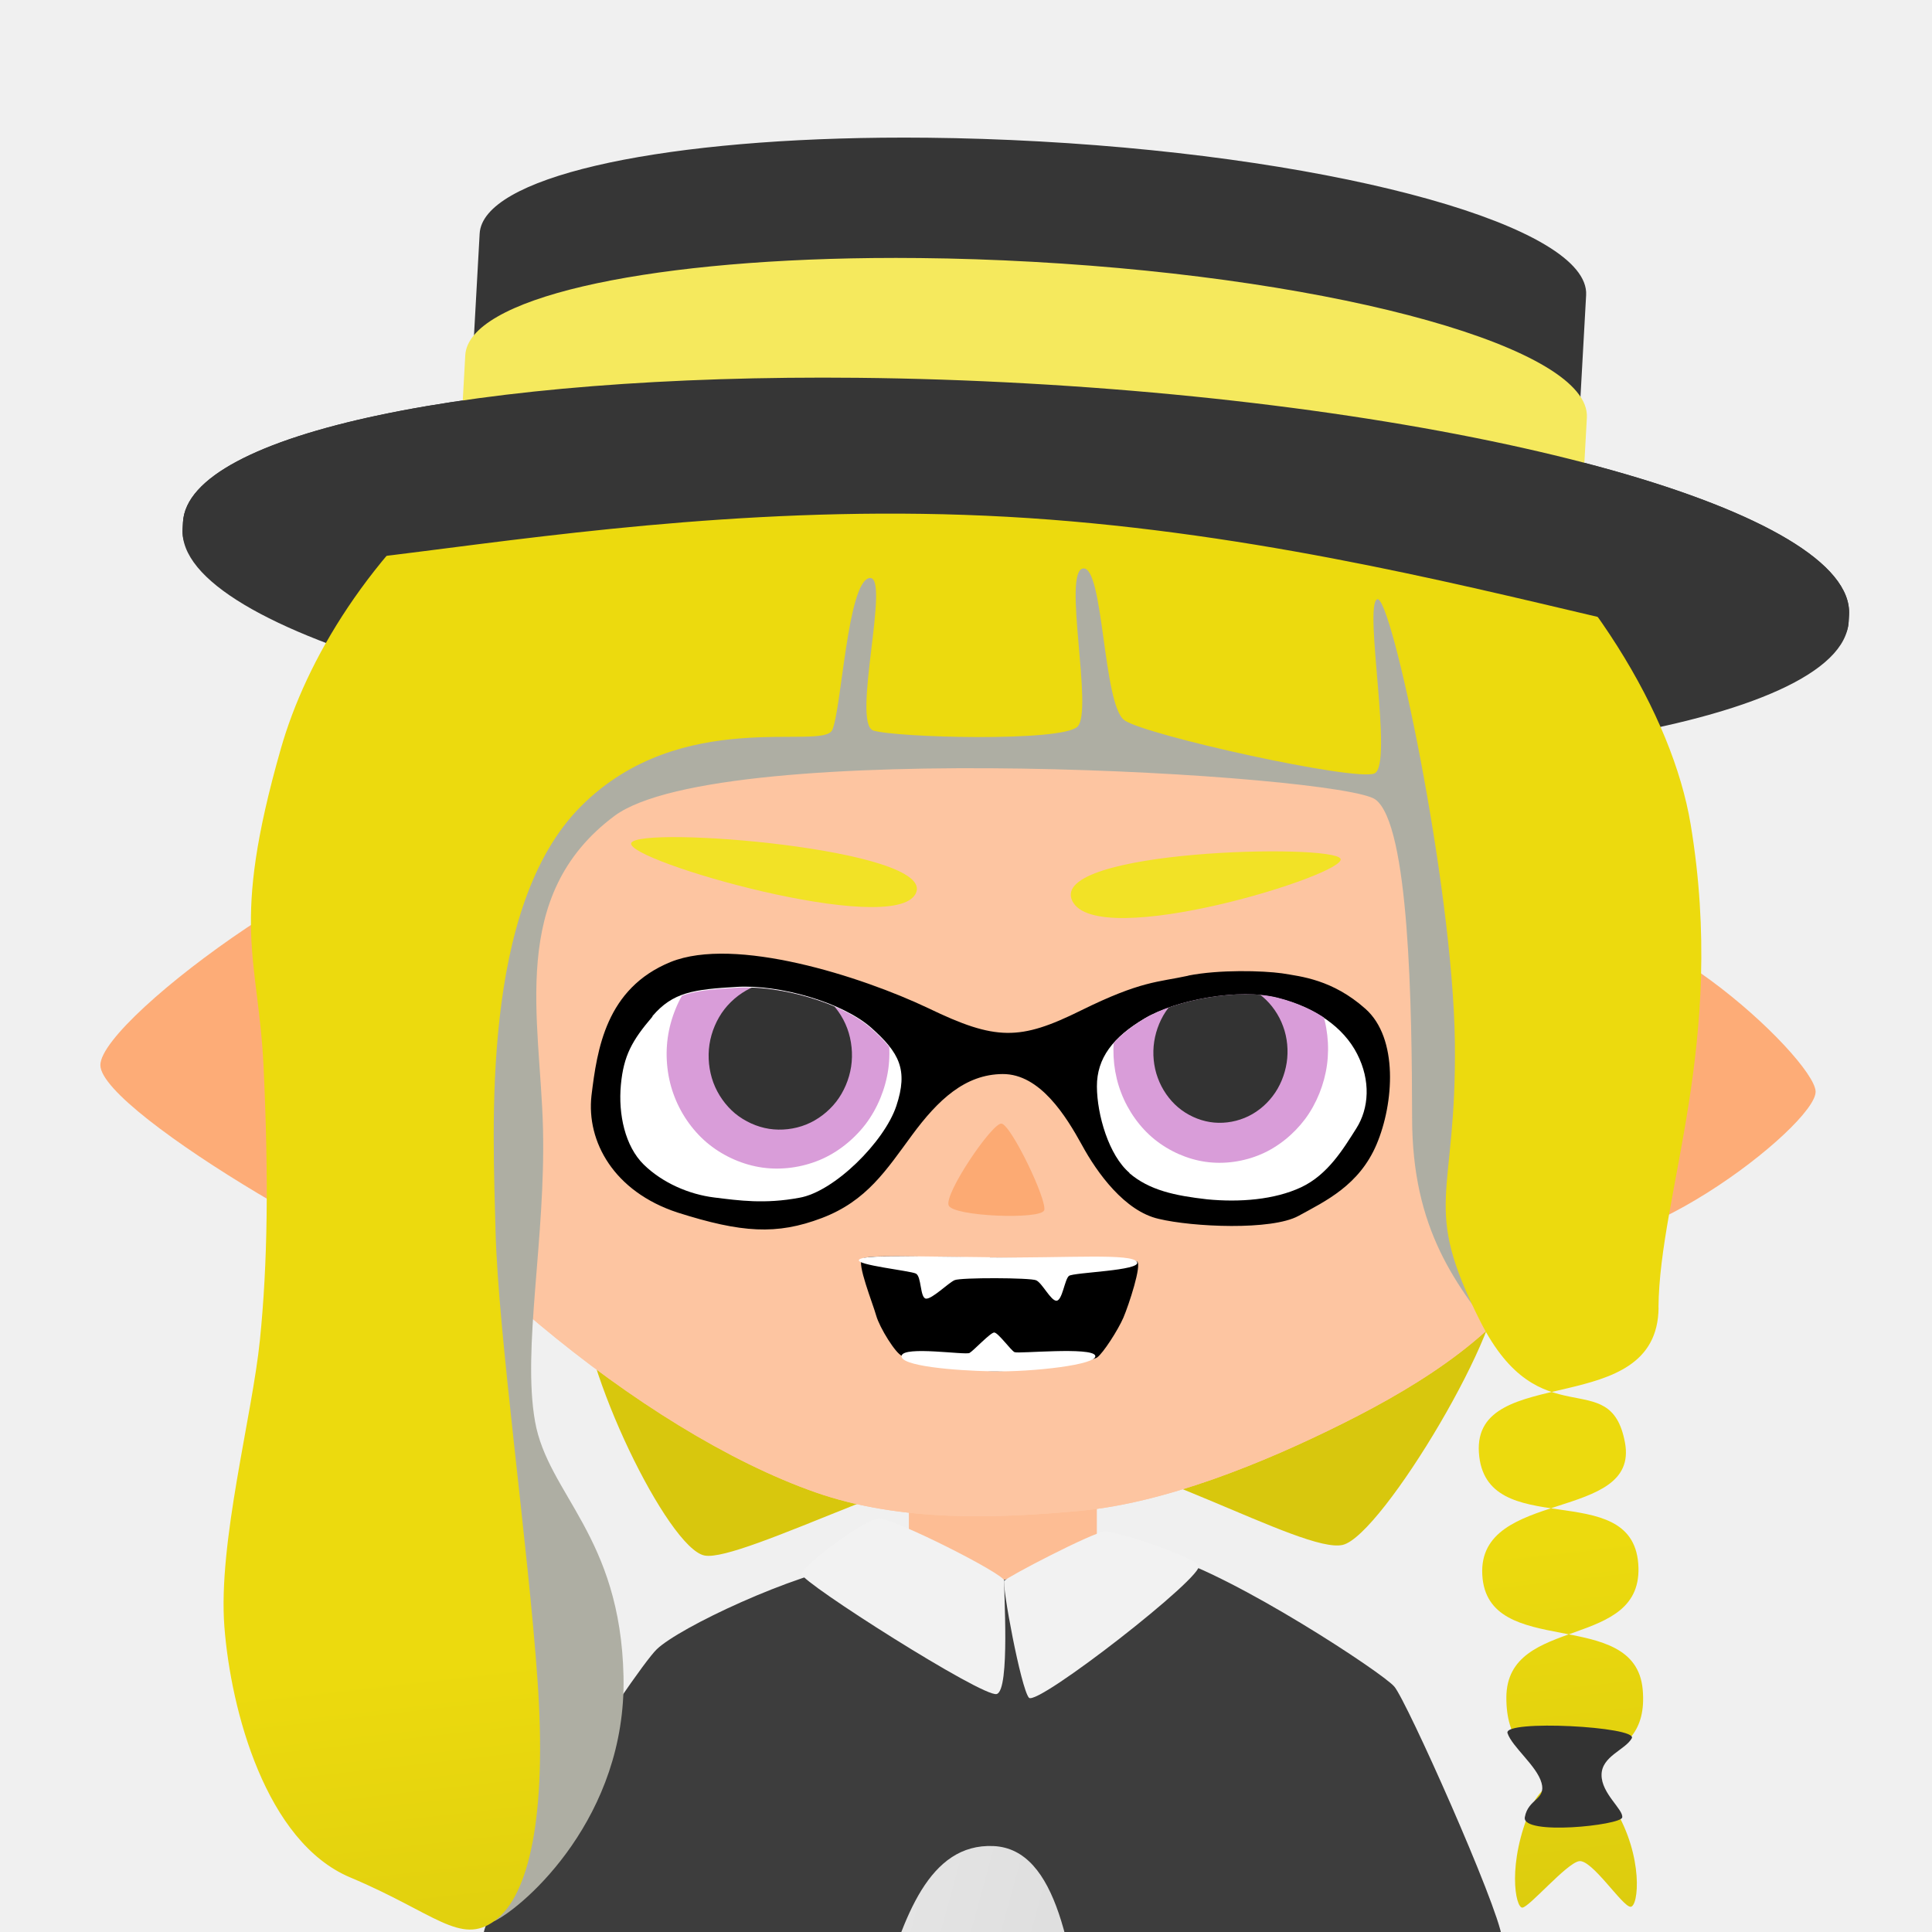
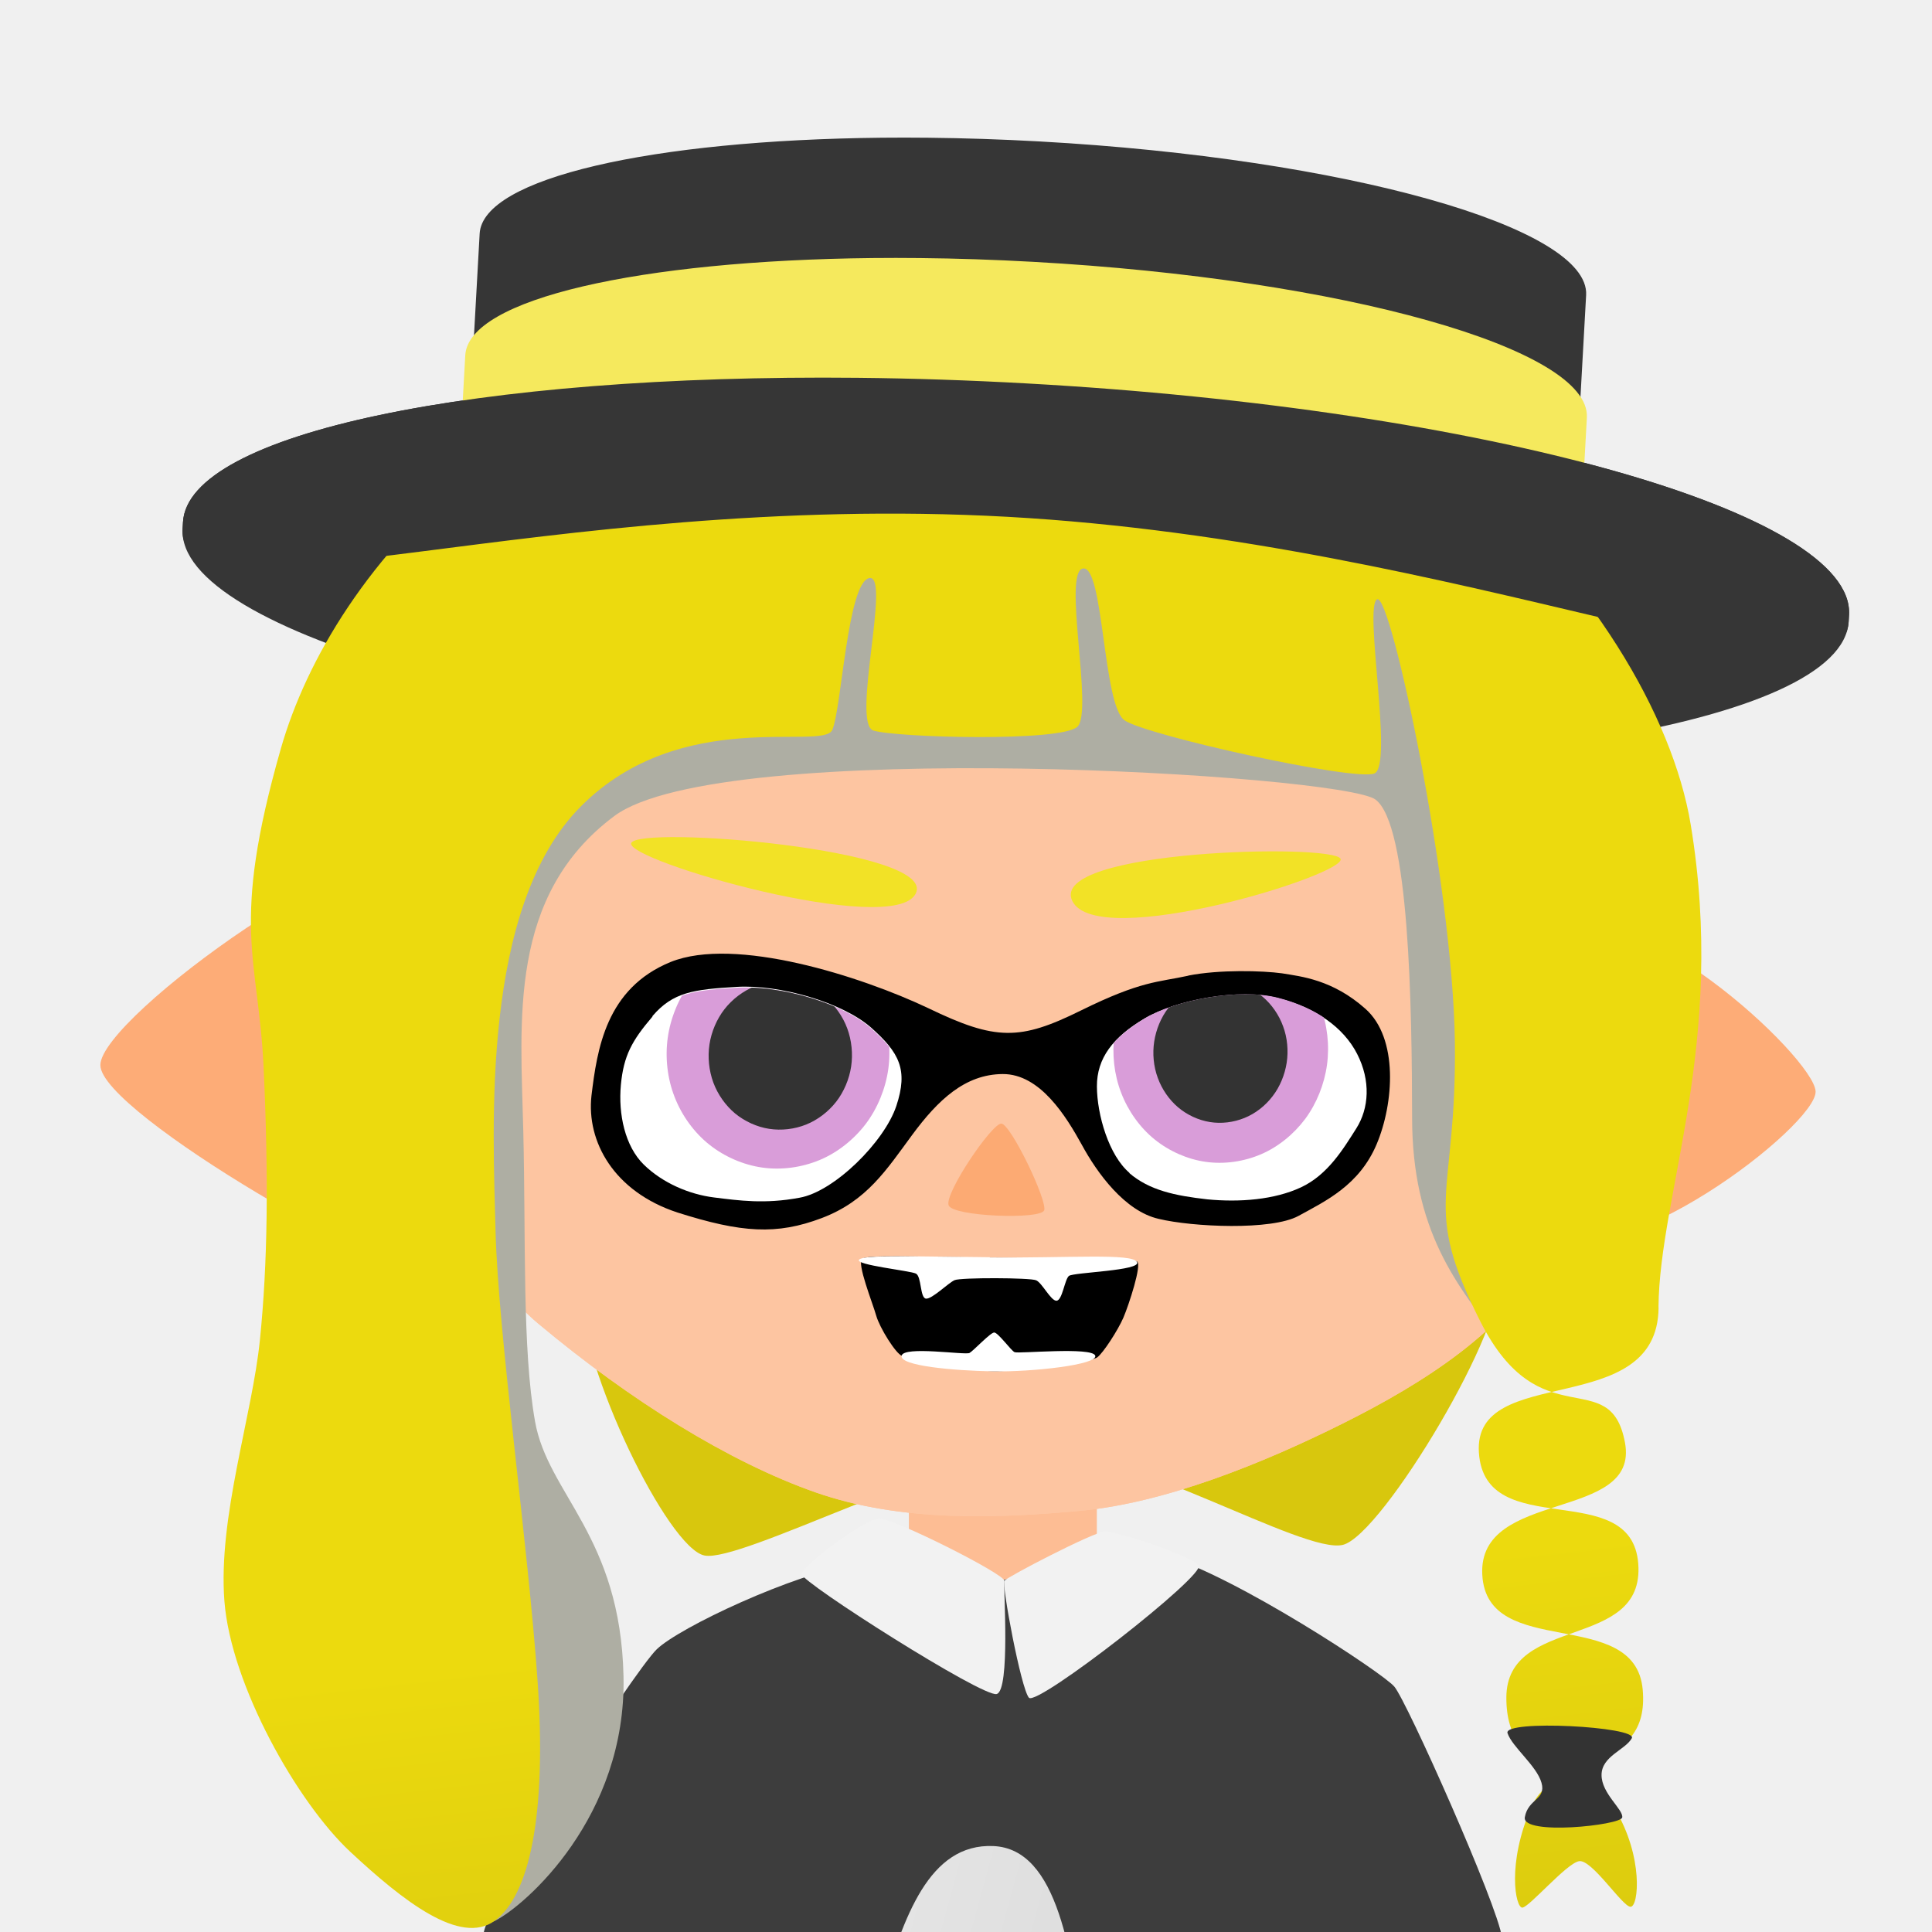
<svg xmlns="http://www.w3.org/2000/svg" xmlns:xlink="http://www.w3.org/1999/xlink" width="256" height="256" viewBox="0 0 67.733 67.733" version="1.1" id="svg1">
  <defs id="defs1">
    <linearGradient id="linearGradient22">
      <stop style="stop-color:#ffffff;stop-opacity:0;" offset="0.492" id="stop22" />
      <stop style="stop-color:#ffffff;stop-opacity:0.48;" offset="1" id="stop23" />
    </linearGradient>
    <linearGradient id="linearGradient37">
      <stop style="stop-color:#ecda0e;stop-opacity:1;" offset="0" id="stop37" />
      <stop style="stop-color:#c5b70d;stop-opacity:1;" offset="1" id="stop38" />
    </linearGradient>
    <linearGradient id="linearGradient29">
      <stop style="stop-color:#fcfcfc;stop-opacity:1;" offset="0" id="stop29" />
      <stop style="stop-color:#ebebeb;stop-opacity:1;" offset="1" id="stop30" />
    </linearGradient>
    <linearGradient id="linearGradient27">
      <stop style="stop-color:#ebebeb;stop-opacity:1;" offset="0" id="stop27" />
      <stop style="stop-color:#cfcfcf;stop-opacity:1;" offset="1" id="stop28" />
    </linearGradient>
    <linearGradient xlink:href="#linearGradient27" id="linearGradient28" x1="33.179" y1="39.344" x2="46.193" y2="42.906" gradientUnits="userSpaceOnUse" />
    <linearGradient xlink:href="#linearGradient29" id="linearGradient30" x1="41.728" y1="31.465" x2="32.837" y2="33.428" gradientUnits="userSpaceOnUse" />
    <clipPath clipPathUnits="userSpaceOnUse" id="clipPath32">
      <path id="path33" style="fill:#1b1b1b;fill-opacity:1;stroke-width:0.459;stroke-linecap:round;stroke-linejoin:round" d="m 36.255,49.895 c 0.194,-0.407 0.832,-0.768 1.618,-0.756 0.786,0.012 1.146,0.248 1.547,0.66 0.401,0.411 1.695,2.068 1.702,2.533 0.007,0.465 -0.233,1.981 -0.772,2.387 -0.539,0.406 -1.654,0.586 -2.241,0.47 -0.587,-0.116 0.249,-2.049 0.228,-2.613 -0.021,-0.564 0.02,-0.854 -0.142,-1.231 -0.161,-0.377 -0.343,-0.371 -0.704,-0.517 -0.36,-0.146 -1.447,0.296 -1.519,0.221 -0.072,-0.075 0.089,-0.746 0.283,-1.153 z" />
    </clipPath>
    <clipPath clipPathUnits="userSpaceOnUse" id="clipPath35">
      <path id="path36" style="display:inline;fill:#ffffff;stroke-width:1.182;stroke-linecap:square;stroke-miterlimit:1.5;paint-order:fill markers stroke" d="m 36.054,35.78 c 0.13,0.101 0.288,0.131 0.491,0.148 0.203,0.017 0.42,-0.003 0.586,-0.08 0.166,-0.076 0.257,-0.232 0.336,-0.352 0.078,-0.12 0.084,-0.285 -0.004,-0.441 -0.088,-0.156 -0.266,-0.271 -0.504,-0.325 -0.239,-0.054 -0.632,0.019 -0.828,0.134 -0.195,0.115 -0.294,0.24 -0.291,0.407 0.003,0.167 0.085,0.408 0.215,0.509 z" />
    </clipPath>
    <clipPath clipPathUnits="userSpaceOnUse" id="clipPath36">
      <path id="path37" style="display:inline;fill:#ffffff;stroke-width:1.13;stroke-linecap:square;stroke-miterlimit:1.5;paint-order:fill markers stroke" d="m 35.738,34.887 c -0.122,0.142 -0.169,0.229 -0.181,0.4 -0.012,0.171 0.033,0.357 0.147,0.462 0.115,0.105 0.276,0.17 0.426,0.186 0.15,0.016 0.306,0.034 0.514,-0.004 0.208,-0.038 0.506,-0.333 0.573,-0.542 0.067,-0.21 0.012,-0.309 -0.162,-0.454 -0.174,-0.145 -0.554,-0.244 -0.813,-0.225 -0.259,0.019 -0.383,0.035 -0.505,0.178 z" />
    </clipPath>
    <linearGradient xlink:href="#linearGradient37" id="linearGradient38" x1="39.022" y1="41.14" x2="40.94" y2="50.312" gradientUnits="userSpaceOnUse" />
    <clipPath clipPathUnits="userSpaceOnUse" id="clipPath7">
      <path id="path9" style="fill:url(#linearGradient9);stroke-width:0.794;stroke-linecap:round;stroke-linejoin:round" d="m 42.175,29.426 c 1.133,0.327 3.575,1.927 3.779,2.163 0.205,0.236 1.714,3.62 1.785,4.158 0.071,0.537 -2.772,-0.821 -2.684,0.594 0.088,1.415 0.369,11.534 0.2,12.056 -0.169,0.522 -0.12,0.88 -0.965,0.936 -0.844,0.056 -10.952,-0.179 -11.051,-0.991 -0.099,-0.811 0.404,-11.625 0.296,-11.779 -0.108,-0.155 -2.471,-0.407 -2.674,-0.762 -0.203,-0.355 2.491,-4.467 2.868,-4.83 0.377,-0.363 2.257,-1.25 3.316,-1.418 1.059,-0.168 1.238,0.389 2.152,0.31 0.914,-0.079 1.846,-0.764 2.979,-0.437 z" />
    </clipPath>
    <linearGradient xlink:href="#linearGradient27" id="linearGradient9" gradientUnits="userSpaceOnUse" x1="33.179" y1="39.344" x2="46.193" y2="42.906" />
    <linearGradient xlink:href="#linearGradient29" id="linearGradient11" gradientUnits="userSpaceOnUse" x1="41.728" y1="31.465" x2="32.837" y2="33.428" />
    <radialGradient xlink:href="#linearGradient22" id="radialGradient23" cx="38.266" cy="27.112" fx="38.266" fy="27.112" r="33.867" gradientTransform="matrix(-0.016884,-1.246128,1.348954,-0.01827719,2.31958,75.22422)" gradientUnits="userSpaceOnUse" />
    <linearGradient xlink:href="#linearGradient7" id="linearGradient8" x1="39.472" y1="39.675" x2="40.626" y2="48.889" gradientUnits="userSpaceOnUse" />
    <linearGradient id="linearGradient7">
      <stop style="stop-color:#ecda0e;stop-opacity:1;" offset="0" id="stop7" />
      <stop style="stop-color:#c5b70d;stop-opacity:1;" offset="1" id="stop8" />
    </linearGradient>
  </defs>
  <g id="layer1">
    <path id="path19" style="display:none;fill:#616161;fill-opacity:1;stroke-width:0.144" transform="matrix(1.843521,0,0,1.843521,-30.6667,-8.461646)" d="M 16.635,4.59 H 53.376 V 41.331 H 16.635 Z" />
    <g id="g19" style="display:none">
      <path id="rect44" style="fill:#e7c188;fill-opacity:1;stroke-width:8.819;stroke-linecap:round;stroke-linejoin:round" d="M 71.6,24.519 -2.282,18.37 -2.533,44.922 H 71.159 Z" />
      <path id="path45" style="fill:#f2dcbd;fill-opacity:1;stroke-width:8.819;stroke-linecap:round;stroke-linejoin:round" d="M 71.6,24.519 -2.282,18.37 -1.304,9.911 71.144,15.067 Z" />
      <path id="rect47" style="fill:#00c156;stroke-width:8.819;stroke-linecap:round;stroke-linejoin:round" d="M 70.175,11.337 0,7.898 -0.474,15.611 69.295,20.514 Z" />
    </g>
    <path id="path18" style="display:none;fill:#d2acac;fill-opacity:1;stroke-width:0.144" transform="matrix(1.843521,0,0,1.843521,-30.6667,-8.461646)" d="m 16.635,18.999 36.741,3.598 V 41.331 H 16.635 Z" />
    <g id="g20" style="display:none">
      <path id="path20" style="display:inline;fill:#ce9595;fill-opacity:1;stroke-width:0.144" transform="matrix(1.843521,0,0,1.843521,-30.6667,-8.461646)" d="m 17.972,20.634 12.293,1.294 -1.932,9.669 -13.036,-1.561 z" />
      <path id="path21" style="display:inline;fill:#ce9595;fill-opacity:1;stroke-width:0.144" transform="matrix(1.843521,0,0,1.843521,-30.6667,-8.461646)" d="m 33.355,22.269 12.293,1.294 -1.932,9.669 -13.036,-1.561 z" />
      <path id="path22" style="display:inline;fill:#ce9595;fill-opacity:1;stroke-width:0.144" transform="matrix(1.843521,0,0,1.843521,-30.6667,-8.461646)" d="m 47.275,23.68 12.293,1.294 -1.932,9.669 -13.036,-1.561 z" />
    </g>
    <g id="g15" transform="matrix(1.14723,0,0,1.14723,-13.12786,2.026606)" style="display:inline">
      <g id="g9" transform="matrix(1.843521,0,0,1.843521,-30.6667,-8.461646)">
        <path id="rect19720-1" style="display:inline;fill:#d8c70d;fill-opacity:1;stroke-width:0.157;stroke-linecap:round;stroke-linejoin:round;stroke-miterlimit:1.5;paint-order:fill markers stroke" d="m 33.485,36.698 c -0.025,-0.761 8.93,-0.886 9.07,-0.462 0.14,0.424 -1.049,2.592 -1.437,2.701 -0.388,0.109 -2.17,-0.892 -3.069,-0.828 -0.9,0.065 -2.882,1.217 -3.246,1.159 -0.363,-0.057 -1.294,-1.809 -1.318,-2.571 z" transform="matrix(1.67233,0.05971937,-0.05971937,1.67233,-21.33605,-38.33063)" />
        <rect style="fill:#fdbd94;fill-opacity:1;stroke-width:0.794;stroke-linecap:round;stroke-linejoin:round" id="rect11" width="3.116" height="1.824" x="37.908" y="28.124" />
        <g id="g14">
          <path id="rect10" style="fill:url(#linearGradient28);stroke-width:0.794;stroke-linecap:round;stroke-linejoin:round" d="m 42.175,29.426 c 1.133,0.327 3.575,1.927 3.779,2.163 0.205,0.236 1.714,3.62 1.785,4.158 0.071,0.537 -2.772,-0.821 -2.684,0.594 0.088,1.415 0.369,11.534 0.2,12.056 -0.169,0.522 -0.12,0.88 -0.965,0.936 -0.844,0.056 -10.952,-0.179 -11.051,-0.991 -0.099,-0.811 0.404,-11.625 0.296,-11.779 -0.108,-0.155 -2.471,-0.407 -2.674,-0.762 -0.203,-0.355 2.491,-4.467 2.868,-4.83 0.377,-0.363 2.257,-1.25 3.316,-1.418 1.059,-0.168 1.238,0.389 2.152,0.31 0.914,-0.079 1.846,-0.764 2.979,-0.437 z" />
          <path id="rect14" style="display:inline;fill:#3d3d3d;fill-opacity:1;stroke-width:0.794;stroke-linecap:round;stroke-linejoin:round" d="m 28.129,29.59 h 22.467 c 0,0 -0.81,8.243 -2.711,9.191 -1.901,0.948 -1.131,-1.496 -2.601,-1.261 -1.47,0.235 -1.038,4.157 -3.02,3.873 -1.982,-0.284 -0.818,-7.067 -2.955,-7.16 -2.137,-0.093 -1.684,4.909 -3.401,5.074 -1.717,0.166 -1.472,-2.536 -2.612,-2.543 -1.14,-0.007 -0.652,1.734 -2.003,1.448 -1.351,-0.286 -3.164,-8.623 -3.164,-8.623 z" clip-path="url(#clipPath7)" />
        </g>
        <path id="rect12" style="fill:#f2f2f2;stroke-width:0.794;stroke-linecap:round;stroke-linejoin:round" d="m 36.131,29.726 c 0.002,-0.135 1.039,-0.91 1.276,-0.923 0.237,-0.014 2.099,0.927 2.083,1.033 -0.016,0.106 0.102,1.818 -0.127,1.877 -0.229,0.06 -3.235,-1.852 -3.232,-1.987 z" />
        <path id="rect13" style="fill:#f2f2f2;stroke-width:0.794;stroke-linecap:round;stroke-linejoin:round" d="m 39.491,29.835 c 0.046,-0.063 1.468,-0.803 1.658,-0.815 0.19,-0.013 1.434,0.4 1.564,0.558 0.13,0.157 -2.683,2.348 -2.815,2.196 -0.132,-0.151 -0.453,-1.876 -0.407,-1.939 z" />
      </g>
      <g id="g1" transform="matrix(1.935703,0.107577,-0.107577,1.935703,-33.44772,-10.78038)" style="display:inline">
        <g id="g2" style="display:inline">
          <path id="path1" style="fill:#363636;stroke-width:0.794;stroke-linecap:round;stroke-linejoin:round" d="M 37.214,8.553 C 31.221,8.825 26.714,10.004 26.714,11.416 l 3e-6,0.106 c 0,1.614 5.888,2.923 13.151,2.923 7.263,0 13.151,-1.308 13.151,-2.922 l -1.7e-5,-0.106 c 0,-1.614 -5.888,-2.922 -13.151,-2.922 -0.908,0 -1.794,0.02 -2.651,0.059 z" />
        </g>
      </g>
      <g id="g12898-2-9" transform="matrix(3.082975,0.1100939,-0.1100939,3.082975,-70.00015,-79.12494)" style="display:inline">
        <path id="path12" style="display:inline;fill:#fdc8a5;fill-opacity:1;stroke-width:1.049;stroke-linecap:square;stroke-linejoin:round;stroke-miterlimit:1.5;paint-order:stroke fill markers" d="m 42.451,29.354 c 0.378,0.319 0.836,1.685 0.833,2.605 -0.004,0.92 0.481,1.995 0.415,2.705 -0.066,0.71 -0.356,0.672 -0.699,1.383 -0.343,0.711 -1.134,1.257 -1.921,1.686 -0.787,0.429 -1.736,0.85 -2.561,0.958 -0.825,0.107 -1.782,0.179 -2.64,-0.088 -0.858,-0.267 -1.86,-0.838 -2.803,-1.572 -0.944,-0.734 -1.48,-2.485 -1.239,-3.689 0.241,-1.204 0.612,-1.961 0.524,-2.879 -0.088,-0.918 0.304,-1.505 1.462,-1.651 1.159,-0.145 3.171,0.15 4.532,0.045 1.361,-0.105 2.981,-0.071 3.642,0.201 0.661,0.272 0.323,0.173 0.458,0.296 0,0 -0.378,-0.319 0,2e-6 z" />
        <path id="path12850-2-2" style="fill:#fdc5a1;fill-opacity:1;stroke-width:1.049;stroke-linecap:square;stroke-linejoin:round;stroke-miterlimit:1.5;paint-order:stroke fill markers" d="m 42.451,29.354 c 0.378,0.319 0.836,1.685 0.833,2.605 -0.004,0.92 0.481,1.995 0.415,2.705 -0.066,0.71 -0.356,0.672 -0.699,1.383 -0.343,0.711 -1.134,1.257 -1.921,1.686 -0.787,0.429 -1.736,0.85 -2.561,0.958 -0.825,0.107 -1.782,0.179 -2.64,-0.088 -0.858,-0.267 -1.86,-0.838 -2.803,-1.572 -0.944,-0.734 -1.48,-2.485 -1.239,-3.689 0.241,-1.204 0.612,-1.961 0.524,-2.879 -0.088,-0.918 0.304,-1.505 1.462,-1.651 1.159,-0.145 3.171,0.15 4.532,0.045 1.361,-0.105 2.981,-0.071 3.642,0.201 0.661,0.272 0.323,0.173 0.458,0.296 0,0 -0.378,-0.319 0,2e-6 z" />
        <path id="path12852-8-7" style="display:inline;fill:#fdac77;fill-opacity:1;stroke-width:1.058;stroke-linecap:square;stroke-linejoin:round;stroke-miterlimit:1.5;paint-order:stroke fill markers" d="m 27.449,34.436 c -0.012,-0.422 1.934,-2.266 2.334,-1.947 0.401,0.319 0.333,3.54 0.128,3.678 -0.205,0.138 -2.45,-1.309 -2.462,-1.731 z" transform="matrix(1.380911,0,0,1.126581,-9.256115,-4.168191)" />
        <path id="path12854-9-0" style="display:inline;fill:#fdac77;fill-opacity:1;stroke-width:1.32;stroke-linecap:square;stroke-linejoin:round;stroke-miterlimit:1.5;paint-order:stroke fill markers" d="m 42.95,32.806 c -0.737,0.532 -0.688,2.539 0.046,2.978 0.734,0.44 2.667,-1.17 2.642,-1.503 -0.024,-0.333 -1.951,-2.007 -2.688,-1.475 z" />
        <g id="g12888-7-9" transform="matrix(1.020724,0.02516209,-0.02576505,1.045184,-1.085822,-2.671835)" style="stroke-width:1.04">
          <path id="path12860-1-3" style="display:inline;fill:#fcaa73;stroke-width:1.625;stroke-linecap:square;stroke-linejoin:round;stroke-miterlimit:1.5;paint-order:stroke fill markers" d="m 39.237,35.799 c -0.032,0.09 -0.871,0.109 -0.926,0.008 -0.056,-0.102 0.37,-0.805 0.462,-0.805 0.092,-1.4e-4 0.496,0.708 0.465,0.798 z" />
          <g id="g30205" transform="matrix(-4.48929,-0.0854499,-0.00616611,5.144499,199.3271,-118.0666)" style="display:inline;stroke-width:1.04">
            <path id="rect29546" style="display:inline;fill:#000000;fill-opacity:1;stroke-width:0.51;stroke-linecap:square;stroke-miterlimit:1.5;paint-order:fill markers stroke" d="m 35.338,30.048 c 0.066,0.017 0.101,0.016 0.228,0.08 0.127,0.064 0.179,0.068 0.329,0.018 0.15,-0.049 0.427,-0.104 0.562,-0.047 0.136,0.058 0.147,0.171 0.153,0.257 0.005,0.085 -0.061,0.173 -0.201,0.202 -0.141,0.028 -0.217,0.027 -0.312,-0.011 -0.095,-0.038 -0.133,-0.098 -0.184,-0.166 -0.051,-0.068 -0.106,-0.119 -0.187,-0.125 -0.081,-0.006 -0.143,0.069 -0.18,0.118 -0.037,0.05 -0.102,0.116 -0.176,0.125 -0.074,0.01 -0.245,0.005 -0.301,-0.026 -0.056,-0.031 -0.127,-0.065 -0.159,-0.143 -0.032,-0.078 -0.033,-0.198 0.042,-0.247 0.075,-0.049 0.143,-0.05 0.185,-0.053 0.042,-0.002 0.135,0.002 0.202,0.018 z" />
            <g id="g7" style="display:inline;stroke-width:1.04">
              <path id="path35304" style="display:inline;fill:#ffffff;stroke-width:0.381;stroke-linecap:square;stroke-miterlimit:1.5;paint-order:fill markers stroke" d="m 36.489,30.202 c 0.041,0.047 0.057,0.076 0.059,0.13 0.002,0.054 -0.017,0.112 -0.06,0.143 -0.043,0.031 -0.102,0.048 -0.156,0.05 -0.054,0.002 -0.11,0.005 -0.184,-0.012 -0.074,-0.016 -0.176,-0.115 -0.197,-0.183 -0.021,-0.068 4.58e-4,-0.098 0.065,-0.14 0.065,-0.042 0.203,-0.066 0.295,-0.055 0.093,0.011 0.137,0.019 0.178,0.066 z" />
              <path id="path35306" style="display:inline;fill:#ffffff;stroke-width:0.388;stroke-linecap:square;stroke-miterlimit:1.5;paint-order:fill markers stroke" d="m 35.44,30.419 c -0.046,0.029 -0.102,0.035 -0.172,0.037 -0.07,0.001 -0.145,-0.009 -0.201,-0.036 -0.056,-0.027 -0.086,-0.077 -0.111,-0.116 -0.025,-0.039 -0.025,-0.09 0.008,-0.137 0.033,-0.047 0.096,-0.079 0.179,-0.091 0.083,-0.012 0.218,0.018 0.284,0.057 0.066,0.039 0.098,0.08 0.094,0.132 -0.004,0.052 -0.035,0.125 -0.082,0.154 z" />
              <g id="g35470" transform="matrix(-0.3587243,-0.01982705,-0.015364,0.3160773,49.84488,19.88405)" style="display:inline;stroke-width:1.04" mask="none" clip-path="url(#clipPath36)">
                <path id="path35360" style="fill:#d99dd9;fill-opacity:1;stroke-width:1.101;stroke-linecap:square;stroke-linejoin:round;stroke-miterlimit:1.5;paint-order:stroke fill markers" d="m 37.034,35.491 c -0.07,0.092 -0.166,0.169 -0.273,0.214 -0.107,0.045 -0.228,0.063 -0.344,0.049 -0.115,-0.014 -0.229,-0.06 -0.322,-0.129 -0.093,-0.069 -0.169,-0.167 -0.214,-0.273 -0.046,-0.106 -0.063,-0.229 -0.049,-0.344 0.014,-0.115 0.06,-0.23 0.129,-0.322 0.07,-0.092 0.166,-0.169 0.273,-0.214 0.107,-0.045 0.228,-0.063 0.344,-0.049 0.115,0.014 0.229,0.06 0.322,0.129 0.093,0.069 0.169,0.167 0.214,0.273 0.046,0.106 0.063,0.229 0.049,0.344 -0.014,0.115 -0.06,0.23 -0.129,0.322 z" mask="none" />
                <path id="path35466" style="fill:#333333;fill-opacity:1;stroke-width:0.946;stroke-linecap:square;stroke-linejoin:round;stroke-miterlimit:1.5;paint-order:stroke fill markers" d="m 36.853,35.365 c -0.046,0.059 -0.109,0.107 -0.178,0.135 -0.069,0.028 -0.148,0.038 -0.222,0.028 -0.074,-0.01 -0.147,-0.041 -0.206,-0.086 -0.059,-0.046 -0.107,-0.109 -0.135,-0.178 -0.028,-0.069 -0.038,-0.148 -0.028,-0.222 0.01,-0.074 0.041,-0.148 0.086,-0.206 0.046,-0.059 0.109,-0.107 0.178,-0.135 0.069,-0.028 0.148,-0.038 0.222,-0.028 0.074,0.01 0.147,0.041 0.206,0.086 0.059,0.046 0.107,0.109 0.135,0.178 0.028,0.069 0.038,0.148 0.028,0.222 -0.01,0.074 -0.041,0.148 -0.086,0.206 z" mask="none" />
                <ellipse style="display:none;fill:#ffffff;fill-opacity:1;stroke-width:0.065" id="path3" cx="35.957" cy="35.771" transform="matrix(0.9998947,-0.01451168,0.02083119,0.999783,0,0)" rx="0.208" ry="0.201" />
              </g>
              <g id="g35479" transform="matrix(-0.3456153,-0.01919635,-0.01496354,0.3104804,48.43596,20.00196)" style="display:inline;stroke-width:1.04" mask="none" clip-path="url(#clipPath35)">
                <path id="path35475" style="fill:#d99dd9;fill-opacity:1;stroke-width:1.101;stroke-linecap:square;stroke-linejoin:round;stroke-miterlimit:1.5;paint-order:stroke fill markers" d="m 37.146,35.445 c -0.07,0.092 -0.166,0.169 -0.273,0.214 -0.107,0.045 -0.228,0.063 -0.344,0.049 -0.115,-0.014 -0.229,-0.06 -0.322,-0.129 -0.093,-0.069 -0.169,-0.167 -0.214,-0.273 -0.046,-0.106 -0.063,-0.229 -0.049,-0.344 0.014,-0.115 0.06,-0.23 0.129,-0.322 0.07,-0.092 0.166,-0.169 0.273,-0.214 0.107,-0.045 0.228,-0.063 0.344,-0.049 0.115,0.014 0.229,0.06 0.322,0.129 0.093,0.069 0.169,0.167 0.214,0.273 0.046,0.106 0.063,0.229 0.049,0.344 -0.014,0.115 -0.06,0.23 -0.129,0.322 z" mask="none" />
                <path id="path35477" style="fill:#333333;fill-opacity:1;stroke-width:0.917;stroke-linecap:square;stroke-linejoin:round;stroke-miterlimit:1.5;paint-order:stroke fill markers" d="m 36.939,35.314 c -0.044,0.057 -0.105,0.104 -0.173,0.131 -0.067,0.027 -0.143,0.037 -0.215,0.027 -0.072,-0.01 -0.143,-0.04 -0.2,-0.084 -0.057,-0.044 -0.104,-0.106 -0.131,-0.173 -0.028,-0.067 -0.037,-0.144 -0.027,-0.215 0.01,-0.071 0.039,-0.143 0.084,-0.2 0.044,-0.057 0.105,-0.104 0.173,-0.131 0.067,-0.027 0.143,-0.037 0.215,-0.027 0.072,0.01 0.143,0.04 0.2,0.084 0.057,0.044 0.104,0.106 0.131,0.173 0.028,0.067 0.037,0.144 0.027,0.215 -0.01,0.071 -0.039,0.143 -0.084,0.2 z" mask="none" />
                <ellipse style="display:none;fill:#ffffff;fill-opacity:1;stroke-width:0.066" id="ellipse6" cx="35.982" cy="35.757" transform="matrix(0.9999029,-0.01393268,0.02160763,0.9997665,0,0)" rx="0.216" ry="0.205" />
              </g>
            </g>
            <g id="g8" style="display:none;stroke-width:1.04">
              <path id="rect7" style="display:inline;fill:none;stroke:#ffffff;stroke-width:0.057;stroke-linecap:round;stroke-linejoin:round;stroke-dasharray:none" d="m 36.516,30.312 c 0,0 -0.146,-0.054 -0.272,-0.056 -0.127,-0.002 -0.236,0.051 -0.236,0.051 0,0 0.109,-0.048 0.236,-0.051 0.128,-0.002 0.272,0.056 0.272,0.056 z" />
              <path id="path8" style="display:inline;fill:none;stroke:#ffffff;stroke-width:0.057;stroke-linecap:round;stroke-linejoin:round;stroke-dasharray:none" d="m 34.978,30.209 c 0,0 0.124,-0.047 0.284,-0.012 0.16,0.035 0.206,0.081 0.206,0.081 0,0 -0.044,-0.045 -0.206,-0.081 -0.162,-0.037 -0.284,0.012 -0.284,0.012 z" />
            </g>
          </g>
          <g id="g12886-0-0" transform="matrix(-4.50674,-0.2364985,-0.2364985,4.50674,208.5516,-93.54138)" style="display:inline;stroke-width:1.04">
            <path id="path12882-3-2" style="display:inline;fill:#f2e226;fill-opacity:1;stroke-width:0.542;stroke-linecap:square;stroke-miterlimit:1.5;paint-order:fill markers stroke" d="m 35.978,29.934 c -0.065,0.101 -0.584,-0.122 -0.563,-0.152 0.021,-0.03 0.627,0.051 0.563,0.152 z" />
            <path id="path12884-6-3" style="display:inline;fill:#f2e226;fill-opacity:1;stroke-width:0.55;stroke-linecap:square;stroke-miterlimit:1.5;paint-order:fill markers stroke" d="m 36.314,29.956 c 0.036,0.098 0.628,0.001 0.62,-0.037 -0.009,-0.039 -0.656,-0.061 -0.62,0.037 z" />
          </g>
          <path id="rect25600-7" style="display:none;fill:#fcaa73;stroke:#fcaa73;stroke-width:0.233;stroke-linecap:round;stroke-linejoin:round;stroke-miterlimit:1.5;stroke-dasharray:none;stroke-opacity:1;paint-order:fill markers stroke" d="m 40.261,36.571 -1.342,0.441 -1.325,-0.244 1.325,0.244 z" />
          <ellipse style="display:none;fill:#2d1f15;fill-opacity:1;stroke-width:0.103" id="path2" cx="36.543" cy="39.049" transform="matrix(0.998264,-0.05889836,0.06174437,0.998092,0,0)" rx="0.284" ry="0.436" />
          <g id="g40" style="display:none;stroke-width:1.04" transform="matrix(1.102404,0.02809345,-0.02686154,1.128706,-3.020271,-5.615473)">
            <path id="path40" style="display:inline;fill:none;stroke:#fcaa73;stroke-width:0.233;stroke-linecap:round;stroke-linejoin:round;stroke-miterlimit:1.5;stroke-dasharray:none;stroke-opacity:1;paint-order:fill markers stroke" d="m 40.018,36.502 c 0,0 -0.402,0.295 -0.715,0.313 -0.313,0.018 -0.477,-0.247 -0.793,-0.258 -0.316,-0.011 -0.452,0.167 -0.452,0.167" />
            <path id="path41" style="display:inline;fill:none;stroke:#fcaa73;stroke-width:0.233;stroke-linecap:round;stroke-linejoin:round;stroke-miterlimit:1.5;stroke-dasharray:none;stroke-opacity:1;paint-order:fill markers stroke" d="m 37.807,37.368 c 0,0 0.31,-0.271 0.258,-0.593 -0.052,-0.322 -0.352,-0.537 -0.352,-0.537" />
          </g>
          <g id="g20-3" transform="matrix(-2.452343,-0.1014522,-0.1734339,2.427883,132.5372,-34.72558)" style="display:inline;stroke-width:1.04">
            <path id="path18-5" style="fill:#000000;fill-opacity:1;stroke-width:0.529;stroke-linecap:square;stroke-miterlimit:1.5;paint-order:fill markers stroke" d="m 35.494,30.708 c 0.021,-0.01 0.261,0.016 0.578,0.044 0.318,0.028 0.48,0.037 0.501,0.055 0.021,0.018 -0.064,0.168 -0.084,0.215 -0.02,0.046 -0.096,0.139 -0.121,0.145 -0.025,0.006 -0.242,0.034 -0.368,0.023 -0.127,-0.012 -0.378,-0.075 -0.399,-0.095 -0.021,-0.019 -0.067,-0.113 -0.082,-0.164 -0.015,-0.052 -0.046,-0.213 -0.025,-0.223 z" />
            <path id="path19-6" style="fill:#ffffff;fill-opacity:1;stroke-width:0.529;stroke-linecap:square;stroke-miterlimit:1.5;paint-order:fill markers stroke" d="m 36.073,30.75 c 0.311,0.029 0.498,0.04 0.512,0.062 0.014,0.022 -0.206,0.022 -0.23,0.031 -0.024,0.009 -0.028,0.092 -0.052,0.093 -0.024,4.31e-4 -0.08,-0.07 -0.103,-0.083 -0.022,-0.013 -0.296,-0.04 -0.32,-0.032 -0.025,0.008 -0.068,0.074 -0.09,0.071 -0.023,-0.003 -0.021,-0.085 -0.036,-0.101 -0.016,-0.016 -0.283,-0.049 -0.26,-0.081 0.023,-0.033 0.268,0.012 0.58,0.041 z" />
            <path id="path20-2" style="fill:#ffffff;fill-opacity:1;stroke-width:0.529;stroke-linecap:square;stroke-miterlimit:1.5;paint-order:fill markers stroke" d="m 35.928,31.108 c 0.015,-0.005 0.075,-0.07 0.09,-0.068 0.015,0.002 0.071,0.078 0.086,0.089 0.015,0.011 0.262,-0.002 0.265,0.038 0.003,0.04 -0.211,0.037 -0.366,0.024 -0.155,-0.013 -0.411,-0.068 -0.393,-0.102 0.018,-0.033 0.302,0.024 0.317,0.019 z" />
          </g>
        </g>
        <g id="g12896-1-7" style="display:none">
          <path id="path12890-0-3" style="display:inline;fill:#aeaea3;stroke-width:1.058;stroke-linecap:square;stroke-linejoin:round;stroke-miterlimit:1.5;paint-order:stroke fill markers" d="m 41.155,29.634 c 1.481,0.454 0.902,0.168 1.612,1.157 0.71,0.988 2.123,3.387 1.892,4.646 -0.231,1.259 -1.558,1.731 -1.845,1.328 -0.286,-0.402 -1.084,-0.862 -1.343,-1.99 -0.259,-1.128 -0.371,-2.926 -0.711,-3.169 -0.34,-0.243 -6.864,-0.331 -7.909,0.47 -1.045,0.802 -0.657,1.728 -0.621,2.493 0.036,0.765 0.09,2.409 0.235,3.795 0.145,1.386 0.502,1.016 0.649,2.458 0.147,1.442 -0.882,1.888 -1.098,2.225 -0.217,0.337 -0.806,-1.715 -0.887,-3.925 -0.081,-2.21 0.308,-7.682 2.642,-9.478 2.334,-1.797 5.902,-0.463 7.383,-0.009 z" />
          <path id="path12892-6-6" style="fill:url(#linearGradient38);fill-opacity:1;stroke-width:1.058;stroke-linecap:square;stroke-linejoin:round;stroke-miterlimit:1.5;paint-order:stroke fill markers" d="m 36.877,26.821 c 4.095,-0.45 7.356,2.762 7.708,4.69 0.351,1.929 0.102,3.629 -0.031,4.521 -0.133,0.891 -1.867,0.838 -1.796,1.737 0.071,0.899 1.678,0.385 1.754,1.252 0.077,0.867 -1.467,0.606 -1.458,1.435 0.009,0.829 1.472,0.543 1.761,1.012 0.29,0.469 0.098,0.998 -0.011,1.057 -0.108,0.059 -0.576,-0.522 -0.702,-0.494 -0.126,0.027 -0.366,0.63 -0.522,0.601 -0.156,-0.029 -0.472,-0.566 -0.235,-1.127 0.237,-0.561 1.337,-0.366 1.252,-1.202 -0.085,-0.836 -1.688,-0.31 -1.745,-1.166 -0.057,-0.855 1.626,-0.687 1.469,-1.474 -0.157,-0.787 -1.313,-0.235 -1.779,-1.253 -0.466,-1.018 -0.183,-0.841 -0.581,-2.556 -0.398,-1.716 -0.45,-4.089 -0.585,-4.021 -0.135,0.068 -0.312,1.149 -0.502,1.232 -0.19,0.083 -1.806,-0.141 -2.023,-0.288 -0.217,-0.147 -0.188,-1.245 -0.393,-1.212 -0.205,0.033 0.086,1.125 -0.072,1.281 -0.157,0.156 -1.802,0.131 -2.022,0.064 -0.221,-0.066 0.193,-1.266 -0.023,-1.223 -0.216,0.042 -0.294,1.008 -0.384,1.222 -0.09,0.214 -2.811,0.08 -3.559,0.989 -0.748,0.909 -0.505,2.272 -0.507,3.512 -0.002,1.24 -0.065,1.734 -0.137,2.938 -0.072,1.204 0.675,4.401 0.337,4.656 -0.338,0.255 -0.554,0.061 -1.479,-0.092 -0.925,-0.153 -1.061,-1.354 -1.087,-2.314 -0.026,-0.96 0.392,-1.051 0.454,-2.177 0.062,-1.126 -0.002,-1.863 -0.018,-2.712 -0.017,-0.849 -0.138,-0.914 0.129,-3.594 0.267,-2.68 2.691,-4.845 6.786,-5.295 z" />
          <path id="path12894-3-1" style="fill:#333333;stroke-width:1.058;stroke-linecap:square;stroke-linejoin:round;stroke-miterlimit:1.5;paint-order:stroke fill markers" d="m 43.124,40.735 c 0.245,-0.208 1.027,-0.364 1.467,-0.089 0.147,0.092 -0.325,0.23 -0.324,0.404 0.001,0.197 0.686,0.246 0.529,0.366 -0.353,0.272 -1.057,0.404 -1.49,0.166 -0.147,-0.081 0.307,-0.292 0.26,-0.453 -0.051,-0.175 -0.583,-0.274 -0.442,-0.394 z" />
        </g>
        <g id="g12896-1-7-1" transform="matrix(0.9994286,-0.02294283,0.02294283,0.9994286,-1.318162,0.7074194)" style="display:inline">
-           <path id="path12890-0-3-8" style="fill:#aeaea3;stroke-width:1.058;stroke-linecap:square;stroke-linejoin:round;stroke-miterlimit:1.5;paint-order:stroke fill markers" d="m 41.561,29.633 c 1.481,0.454 0.496,0.168 1.206,1.157 0.71,0.988 1.917,3.622 1.686,4.881 -0.231,1.259 -0.842,2.113 -1.325,1.532 -0.482,-0.58 -0.919,-1.131 -0.935,-2.233 -0.016,-1.103 -0.064,-2.911 -0.404,-3.154 -0.34,-0.243 -6.494,-0.541 -7.539,0.26 -1.045,0.802 -0.707,2.017 -0.667,3.108 0.04,1.091 -0.179,2.179 -0.042,2.9 0.137,0.722 0.861,1.123 0.909,2.516 0.048,1.393 -0.947,2.284 -1.242,2.437 -0.296,0.153 -1.886,-1.356 -1.756,-4.73 0.13,-3.374 -0.014,-6.869 2.32,-8.666 2.334,-1.797 6.308,-0.463 7.789,-0.009 z" />
-           <path id="path12892-6-6-7" style="fill:url(#linearGradient8);fill-opacity:1;stroke-width:1.058;stroke-linecap:square;stroke-linejoin:round;stroke-miterlimit:1.5;paint-order:stroke fill markers" d="m 44.659,36.814 c 0.005,1.125 -1.833,0.561 -1.762,1.46 0.071,0.899 1.516,0.214 1.593,1.081 0.077,0.867 -1.299,0.515 -1.29,1.343 0.009,0.829 0.801,0.621 1.09,1.09 0.29,0.469 0.248,0.966 0.167,0.967 -0.081,0.001 -0.392,-0.473 -0.518,-0.445 -0.126,0.027 -0.486,0.462 -0.554,0.467 -0.068,0.004 -0.161,-0.434 0.076,-0.996 0.237,-0.561 1.174,-0.343 1.089,-1.179 -0.085,-0.836 -1.548,-0.263 -1.604,-1.118 -0.057,-0.855 1.555,-0.541 1.397,-1.328 -0.157,-0.787 -0.841,-0.014 -1.449,-1.183 -0.608,-1.169 -0.247,-1.196 -0.287,-2.766 -0.041,-1.57 -0.691,-4.442 -0.826,-4.375 -0.135,0.068 0.185,1.643 -0.005,1.726 -0.19,0.083 -2.266,-0.348 -2.483,-0.495 -0.217,-0.147 -0.225,-1.532 -0.43,-1.499 -0.205,0.033 0.122,1.412 -0.035,1.568 -0.157,0.156 -1.802,0.131 -2.022,0.064 -0.221,-0.066 0.157,-1.553 -0.059,-1.51 -0.216,0.042 -0.258,1.295 -0.348,1.509 -0.09,0.214 -1.496,-0.223 -2.48,0.788 -0.984,1.011 -0.831,3.204 -0.793,4.224 0.039,1.02 0.364,3.116 0.473,4.449 0.11,1.334 -0.055,2.125 -0.393,2.38 -0.338,0.255 -0.597,-0.069 -1.438,-0.41 -0.841,-0.341 -1.204,-1.638 -1.279,-2.468 -0.075,-0.831 0.249,-2.089 0.316,-2.847 0.067,-0.758 0.067,-1.599 0.002,-2.699 -0.065,-1.1 -0.353,-1.381 0.13,-3.159 0.483,-1.779 2.442,-4.218 6.539,-4.554 4.096,-0.336 7.054,2.968 7.44,5.125 0.386,2.157 -0.263,3.664 -0.258,4.789 z" />
+           <path id="path12890-0-3-8" style="fill:#aeaea3;stroke-width:1.058;stroke-linecap:square;stroke-linejoin:round;stroke-miterlimit:1.5;paint-order:stroke fill markers" d="m 41.561,29.633 c 1.481,0.454 0.496,0.168 1.206,1.157 0.71,0.988 1.917,3.622 1.686,4.881 -0.231,1.259 -0.842,2.113 -1.325,1.532 -0.482,-0.58 -0.919,-1.131 -0.935,-2.233 -0.016,-1.103 -0.064,-2.911 -0.404,-3.154 -0.34,-0.243 -6.494,-0.541 -7.539,0.26 -1.045,0.802 -0.902,2.039 -0.862,3.13 0.04,1.091 0.016,2.157 0.153,2.878 0.137,0.722 0.861,1.123 0.909,2.516 0.048,1.393 -0.947,2.284 -1.242,2.437 -0.296,0.153 -1.886,-1.356 -1.756,-4.73 0.13,-3.374 -0.014,-6.869 2.32,-8.666 2.334,-1.797 6.308,-0.463 7.789,-0.009 z" />
+           <path id="path12892-6-6-7" style="fill:url(#linearGradient8);fill-opacity:1;stroke-width:1.058;stroke-linecap:square;stroke-linejoin:round;stroke-miterlimit:1.5;paint-order:stroke fill markers" d="m 44.659,36.814 c 0.005,1.125 -1.833,0.561 -1.762,1.46 0.071,0.899 1.516,0.214 1.593,1.081 0.077,0.867 -1.299,0.515 -1.29,1.343 0.009,0.829 0.801,0.621 1.09,1.09 0.29,0.469 0.248,0.966 0.167,0.967 -0.081,0.001 -0.392,-0.473 -0.518,-0.445 -0.126,0.027 -0.486,0.462 -0.554,0.467 -0.068,0.004 -0.161,-0.434 0.076,-0.996 0.237,-0.561 1.174,-0.343 1.089,-1.179 -0.085,-0.836 -1.548,-0.263 -1.604,-1.118 -0.057,-0.855 1.555,-0.541 1.397,-1.328 -0.157,-0.787 -0.841,-0.014 -1.449,-1.183 -0.608,-1.169 -0.247,-1.196 -0.287,-2.766 -0.041,-1.57 -0.691,-4.442 -0.826,-4.375 -0.135,0.068 0.185,1.643 -0.005,1.726 -0.19,0.083 -2.266,-0.348 -2.483,-0.495 -0.217,-0.147 -0.225,-1.532 -0.43,-1.499 -0.205,0.033 0.122,1.412 -0.035,1.568 -0.157,0.156 -1.802,0.131 -2.022,0.064 -0.221,-0.066 0.157,-1.553 -0.059,-1.51 -0.216,0.042 -0.258,1.295 -0.348,1.509 -0.09,0.214 -1.496,-0.223 -2.48,0.788 -0.984,1.011 -0.831,3.204 -0.793,4.224 0.039,1.02 0.364,3.116 0.473,4.449 0.11,1.334 -0.055,2.125 -0.393,2.38 -0.338,0.255 -0.91,-0.182 -1.441,-0.664 -0.531,-0.482 -1.204,-1.638 -1.279,-2.468 -0.075,-0.831 0.252,-1.835 0.319,-2.594 0.067,-0.758 0.067,-1.599 0.002,-2.699 -0.065,-1.1 -0.353,-1.381 0.13,-3.159 0.483,-1.779 2.442,-4.218 6.539,-4.554 4.096,-0.336 7.054,2.968 7.44,5.125 0.386,2.157 -0.263,3.664 -0.258,4.789 z" />
          <path id="path12894-3-1-9" style="fill:#333333;stroke-width:1.058;stroke-linecap:square;stroke-linejoin:round;stroke-miterlimit:1.5;paint-order:stroke fill markers" d="m 44.448,41.085 c -0.062,0.116 -0.297,0.181 -0.295,0.367 10e-4,0.185 0.223,0.341 0.21,0.419 -0.013,0.078 -0.995,0.195 -0.965,0.01 0.03,-0.185 0.211,-0.175 0.161,-0.343 -0.049,-0.168 -0.296,-0.352 -0.343,-0.488 -0.047,-0.136 1.294,-0.081 1.232,0.035 z" />
        </g>
      </g>
      <g id="g16" style="display:inline">
        <g id="g3" transform="matrix(1.285573,0.07144589,-0.07144589,1.285573,-7.215638,-15.00294)">
          <path id="ellipse2" style="fill:#363636;stroke-width:0.794;stroke-linecap:round;stroke-linejoin:round" d="m 36.109,11.563 c -5.433,0.359 -9.395,1.478 -9.395,2.802 l 1.46e-4,6.36 c 0,-1.614 5.888,-2.922 13.151,-2.922 7.263,0 13.151,1.309 13.151,2.923 l -1.68e-4,-6.361 c 0,-1.614 -5.888,-2.922 -13.151,-2.922 -0.908,0 -1.794,0.02 -2.651,0.059 -0.375,0.017 -0.743,0.037 -1.106,0.061 z" />
        </g>
        <g id="g5" transform="matrix(-1.303097,-0.07241982,0.07241982,-1.303097,93.24686,39.93473)">
          <path id="ellipse5" style="fill:#f5e95d;fill-opacity:1;stroke-width:0.794;stroke-linecap:round;stroke-linejoin:round" d="m 43.621,23.526 c 5.433,-0.359 9.396,-1.478 9.396,-2.802 l -8.9e-5,-3.412 c 10e-7,1.614 -5.888,2.922 -13.151,2.922 -7.263,0 -13.152,-1.308 -13.152,-2.922 l 8.9e-5,3.412 c 0,1.614 5.888,2.922 13.151,2.922 0.908,0 1.794,-0.02 2.651,-0.059 0.375,-0.017 0.743,-0.037 1.105,-0.061 z" />
        </g>
        <g id="g17" style="display:inline" transform="matrix(1.935703,0.107577,-0.107577,1.935703,-33.44772,-10.78038)">
          <path id="path17" style="display:inline;fill:#363636;stroke-width:0.794;stroke-linecap:round;stroke-linejoin:round" d="M 37.214,8.553 C 31.221,8.825 26.714,10.004 26.714,11.416 l 3e-6,0.106 c 0,1.614 5.707,-0.912 12.971,-0.912 7.263,0 13.332,2.526 13.332,0.912 l -1.7e-5,-0.106 c 0,-1.614 -5.888,-2.922 -13.151,-2.922 -0.908,0 -1.794,0.02 -2.651,0.059 z" />
        </g>
      </g>
      <g id="g23" style="display:none" transform="matrix(1.843521,0,0,1.843521,-30.6667,-8.461646)">
        <g id="g11" transform="matrix(-0.6994942,-0.7146383,-0.7146383,0.6994942,93.21582,37.43402)">
          <path id="path10" style="display:inline;fill:url(#linearGradient11);stroke-width:0.794;stroke-linecap:round;stroke-linejoin:round" d="m 32.447,31.624 c 0.855,-0.736 1.688,-1.533 2.38,-2.199 0.692,-0.666 1.571,-1.524 2.063,-1.73 0.492,-0.206 3.097,2.358 2.382,2.95 -0.716,0.592 -1.483,1.434 -2.381,2.158 -0.897,0.724 -3.157,3.145 -4.192,2.05 -1.036,-1.095 -1.107,-2.493 -0.252,-3.229 z" />
          <path id="path11" style="fill:#fbcfb2;fill-opacity:1;stroke-width:0.923;stroke-linecap:round;stroke-linejoin:round" d="m 36.937,28.222 c 0.209,-0.98 0.767,-1.607 1.832,-2.484 1.066,-0.877 2.481,-0.328 2.909,0.897 0.428,1.225 -1.715,2.31 -1.619,2.491 0.097,0.181 0.906,-0.703 1.235,0.097 0.329,0.8 -1.055,1.313 -2.148,1.3 -1.092,-0.014 -2.419,-1.321 -2.21,-2.301 z" />
        </g>
        <g id="g25" transform="rotate(-52.798,35.73994,36.37495)">
          <path id="rect25" style="display:inline;fill:url(#linearGradient30);stroke-width:0.794;stroke-linecap:round;stroke-linejoin:round" d="m 32.317,31.607 c 0.855,-0.736 1.688,-1.533 2.38,-2.199 0.692,-0.666 1.751,-1.389 2.243,-1.594 0.492,-0.206 2.991,2.166 2.275,2.758 -0.716,0.592 -1.365,1.538 -2.262,2.263 -0.897,0.724 -2.982,3.324 -4.017,2.229 -1.036,-1.095 -1.474,-2.72 -0.619,-3.457 z" />
          <path id="rect26" style="fill:#fbcfb2;fill-opacity:1;stroke-width:0.901;stroke-linecap:round;stroke-linejoin:round" d="m 36.974,27.914 c 0.317,-0.926 0.932,-1.468 2.068,-2.193 1.136,-0.725 2.444,-0.027 2.715,1.212 0.271,1.238 -1.934,2.038 -1.862,2.225 0.072,0.187 0.961,-0.575 1.186,0.239 0.225,0.814 -1.178,1.149 -2.235,1.008 -1.057,-0.141 -2.19,-1.565 -1.873,-2.491 z" />
        </g>
      </g>
    </g>
    <path id="rect15" style="display:none;fill:#879664;fill-opacity:1;stroke-width:0.144" transform="matrix(1.843521,0,0,1.843521,-30.6667,-8.461646)" d="m 16.635,29.205 36.741,3.598 v 8.528 H 16.635 Z" />
    <path id="rect22" style="display:none;fill:url(#radialGradient23);stroke-width:0.265" d="M 4.010748e-7,-3.8164838e-8 H 67.733 L 67.733,52.012 4.010748e-7,45.379 Z" />
    <g id="g29" style="display:none">
      <path id="rect29" style="fill:#d2d2d2;stroke-width:0.265" d="m 20.988,48.37 20.245,1.841 1.744,5.037 -20.245,-1.841 z" />
      <path id="path29" style="fill:#bababa;fill-opacity:1;stroke-width:0.265" d="m 20.213,56.797 20.245,1.841 2.519,-3.39 -20.245,-1.841 z" />
    </g>
    <g id="g24" transform="matrix(1.147497,0,0,0.9172722,-9.431653,4.073551)" style="display:none">
      <path id="rect28" style="fill:#9c5208;fill-opacity:1;stroke-width:0.265" d="m 62.642,61.689 c 2.487,-0.283 4.736,0.328 6.926,1.162 l -0.533,4.843 c -2.282,-4.05e-4 -4.563,0.004 -6.845,-0.912 z" />
      <path id="rect23" style="fill:#d7b9ef;fill-opacity:1;stroke-width:0.265" d="m 11.14,54.731 c 0.46,-0.172 50.364,3.583 52.503,5.231 2.139,1.648 0.236,8.685 -3.197,9.009 -3.432,0.324 -49.929,-11.849 -50.178,-12.302 -0.249,-0.453 0.412,-1.765 0.872,-1.937 z" />
      <path id="rect24" style="fill:#c69be8;fill-opacity:1;stroke-width:0.265" d="m 11.176,54.58 c 12.922,0.182 33.358,2.083 52.369,4.958 0.339,0.245 0.407,0.484 0.46,0.762 -18.066,-1.864 -36.78,-3.863 -53.172,-5.377 z" />
      <path id="path24" style="fill:#c69be8;fill-opacity:1;stroke-width:0.265" d="m 10.728,55.023 c 17.535,1.679 36.537,4.843 53.824,6.752 0.19,0.464 0.064,0.835 -0.012,1.21 C 46.426,61.547 28.471,58.692 10.482,55.438 Z" />
      <path id="path25" style="fill:#c69be8;fill-opacity:1;stroke-width:0.265" d="m 10.413,55.58 c 16.019,2.822 35.381,7.718 53.727,9.343 0.044,0.452 -0.214,0.98 -0.424,1.186 C 45.551,64.5 27.752,60.773 10.24,56.08 c 0.007,-0.161 0.024,-0.323 0.173,-0.5 z" />
      <path id="path26" style="fill:#c69be8;fill-opacity:1;stroke-width:0.265" d="m 10.206,56.31 c 13.885,4.431 34.395,9.751 52.436,11.361 0.044,0.452 -0.912,1.202 -1.679,1.335 C 40.971,66.773 19.875,61.112 10.245,56.731 c -0.084,-0.106 -0.128,-0.244 -0.039,-0.421 z" />
      <path id="rect27" style="fill:#7d0003;fill-opacity:1;stroke-width:0.265" d="m 8.993,54.109 c 0.514,-0.479 1.939,-0.13 2.212,0.345 0.273,0.476 -0.193,2.444 -0.856,2.483 -0.663,0.039 -1.44,0.057 -1.989,-0.362 -0.549,-0.419 0.12,-1.987 0.634,-2.466 z" />
    </g>
  </g>
</svg>
